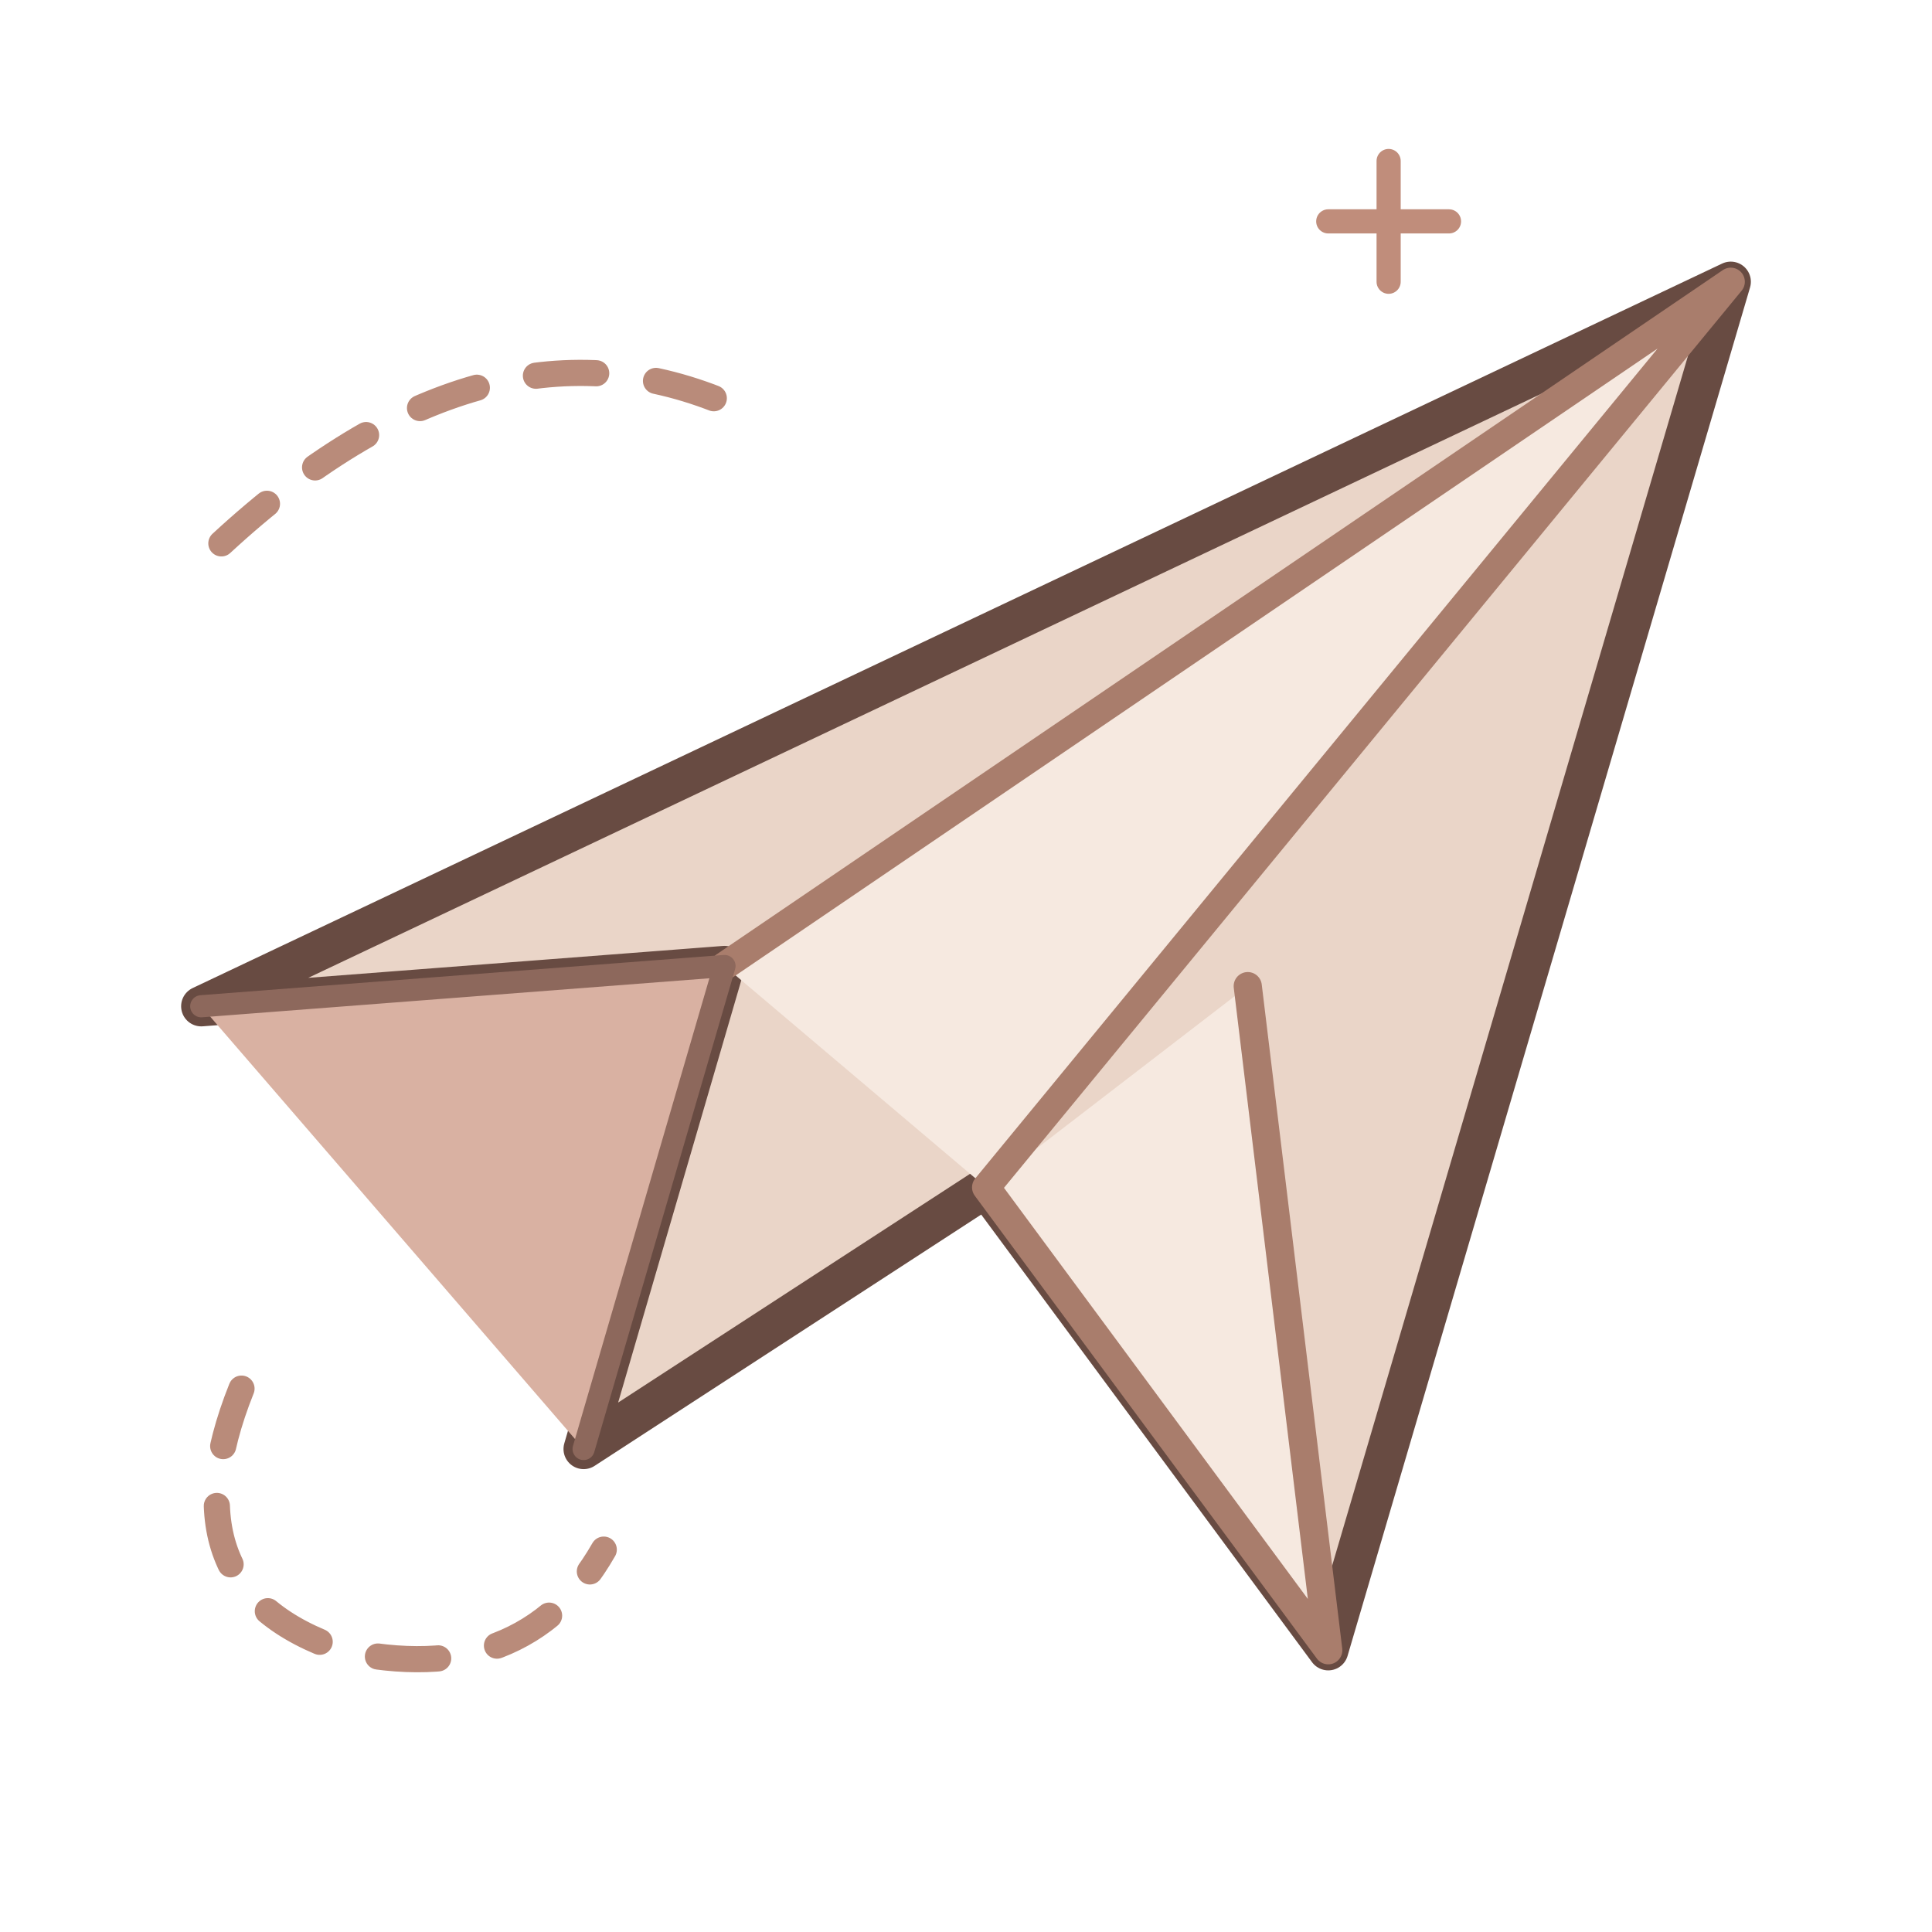
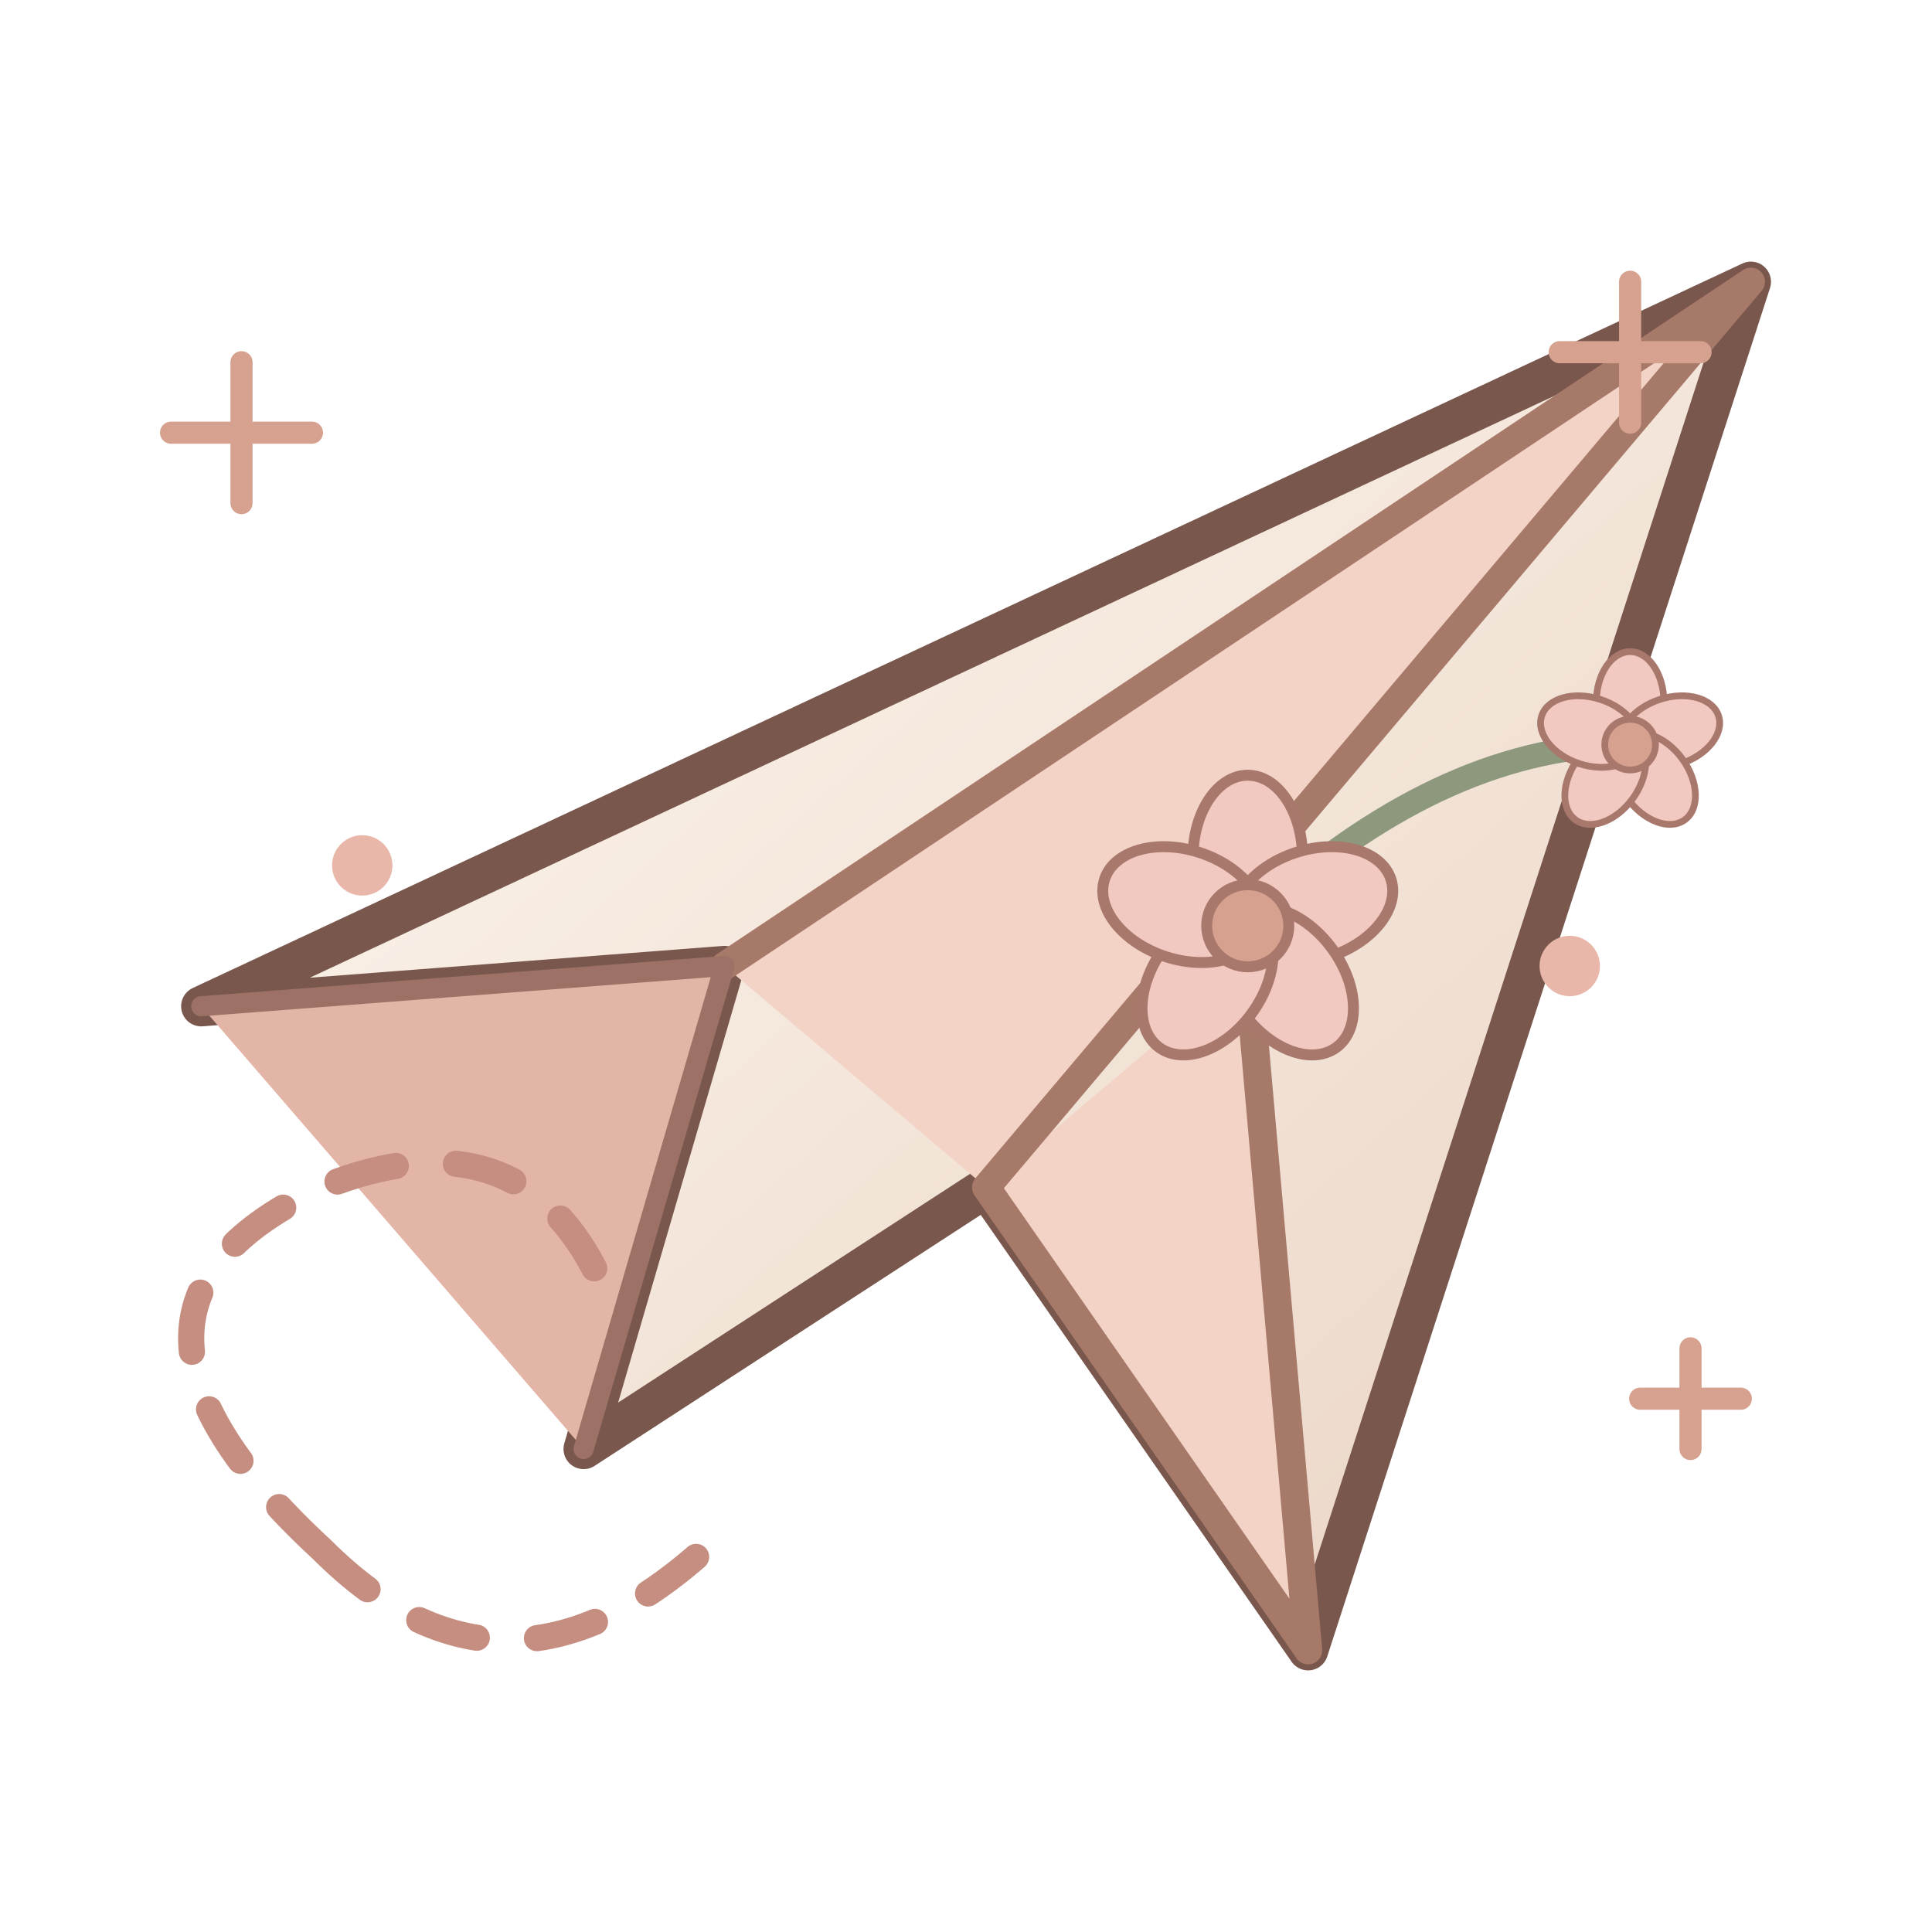
<svg xmlns="http://www.w3.org/2000/svg" viewBox="0 0 96 96" fill="none" stroke-linecap="round" stroke-linejoin="round">
-   <path d="M10 50 86 14 66 82 49 59 29 72 36 48z" fill="#EAD5C8" stroke="#684B42" stroke-width="2" />
-   <path d="M36 48 86 14 49 59M49 59l17 23-4-33" fill="#F6E9E0" stroke="#A97D6C" stroke-width="1.4" />
-   <path d="M10 50 36 48 29 72" fill="#D9B1A2" stroke="#8D685C" stroke-width="1.1" />
-   <path d="M11 27q13-12 25-7m-24 49q-4 10 5 13 9 2 13-5" stroke="#B98B7A" stroke-width="1.3" stroke-dasharray="3 3" fill="none" />
-   <path d="M69 8v6m-3-3h6" stroke="#C08D7B" stroke-width="1.2" />
+   <defs>
+     <linearGradient id="rose" x1="0" y1="0" x2="1" y2="1">
+       <stop stop-color="#FFF5ED" />
+       <stop offset=".45" stop-color="#EEC8BB" />
+       <stop offset="1" stop-color="#C58F81" />
+     </linearGradient>
+     <linearGradient id="cream" x1="0" y1="0" x2="1" y2="1">
+       <stop stop-color="#FFF9F2" />
+       <stop offset="1" stop-color="#E9D3C3" />
+     </linearGradient>
+   </defs>
+   <path d="M10 50 87 14 65 82 49 59 29 72 36 48z" fill="url(#cream)" stroke="#79574D" stroke-width="2" />
+   <path d="M36 48 87 14 49 59M49 59l16 23-3-34" fill="#F2D3C6" stroke="#A77969" stroke-width="1.4" />
+   <path d="M10 50 36 48 29 72" fill="#E3B5A7" stroke="#9D7165" stroke-width="1" />
+   <path d="M16 77q-13-12 0-18 10-4 14 5m-14 13q9 9 19 0" fill="none" stroke="#C58E80" stroke-width="1.3" stroke-dasharray="3 3" />
+   <path d="M63 45q9-8 18-8" fill="none" stroke="#8D987C" stroke-width="1.2" />
+   <g transform="translate(62 46) scale(0.68)" stroke="#A9786D" stroke-width=".8">
+     <g fill="#F1C9C0">
+       <ellipse cx="0" cy="-5" rx="4" ry="6" />
+       <ellipse cx="0" cy="-5" rx="4" ry="6" transform="rotate(72)" />
+       <ellipse cx="0" cy="-5" rx="4" ry="6" transform="rotate(144)" />
+       <ellipse cx="0" cy="-5" rx="4" ry="6" transform="rotate(216)" />
+       <ellipse cx="0" cy="-5" rx="4" ry="6" transform="rotate(288)" />
+     </g>
+     <circle r="3" fill="#D6A18E" />
+   </g>
+   <g transform="translate(81 37) scale(0.42)" stroke="#A9786D" stroke-width=".8">
+     <g fill="#F1C9C0">
+       <ellipse cx="0" cy="-5" rx="4" ry="6" />
+       <ellipse cx="0" cy="-5" rx="4" ry="6" transform="rotate(72)" />
+       <ellipse cx="0" cy="-5" rx="4" ry="6" transform="rotate(144)" />
+       <ellipse cx="0" cy="-5" rx="4" ry="6" transform="rotate(216)" />
+       <ellipse cx="0" cy="-5" rx="4" ry="6" transform="rotate(288)" />
+     </g>
+     <circle r="3" fill="#D6A18E" />
+   </g>
+   <g fill="none" stroke="#D6A18F" stroke-width="1.1">
+     <path d="M12 18v7m-3.5-3.5h7M81 14v7m-3.5-3.5h7M84 67v5m-2.5-2.5h5" />
+   </g>
+   <g fill="#E9B7AA">
+     <circle cx="18" cy="43" r="1.5" />
+     <circle cx="78" cy="48" r="1.5" />
+   </g>
</svg>
